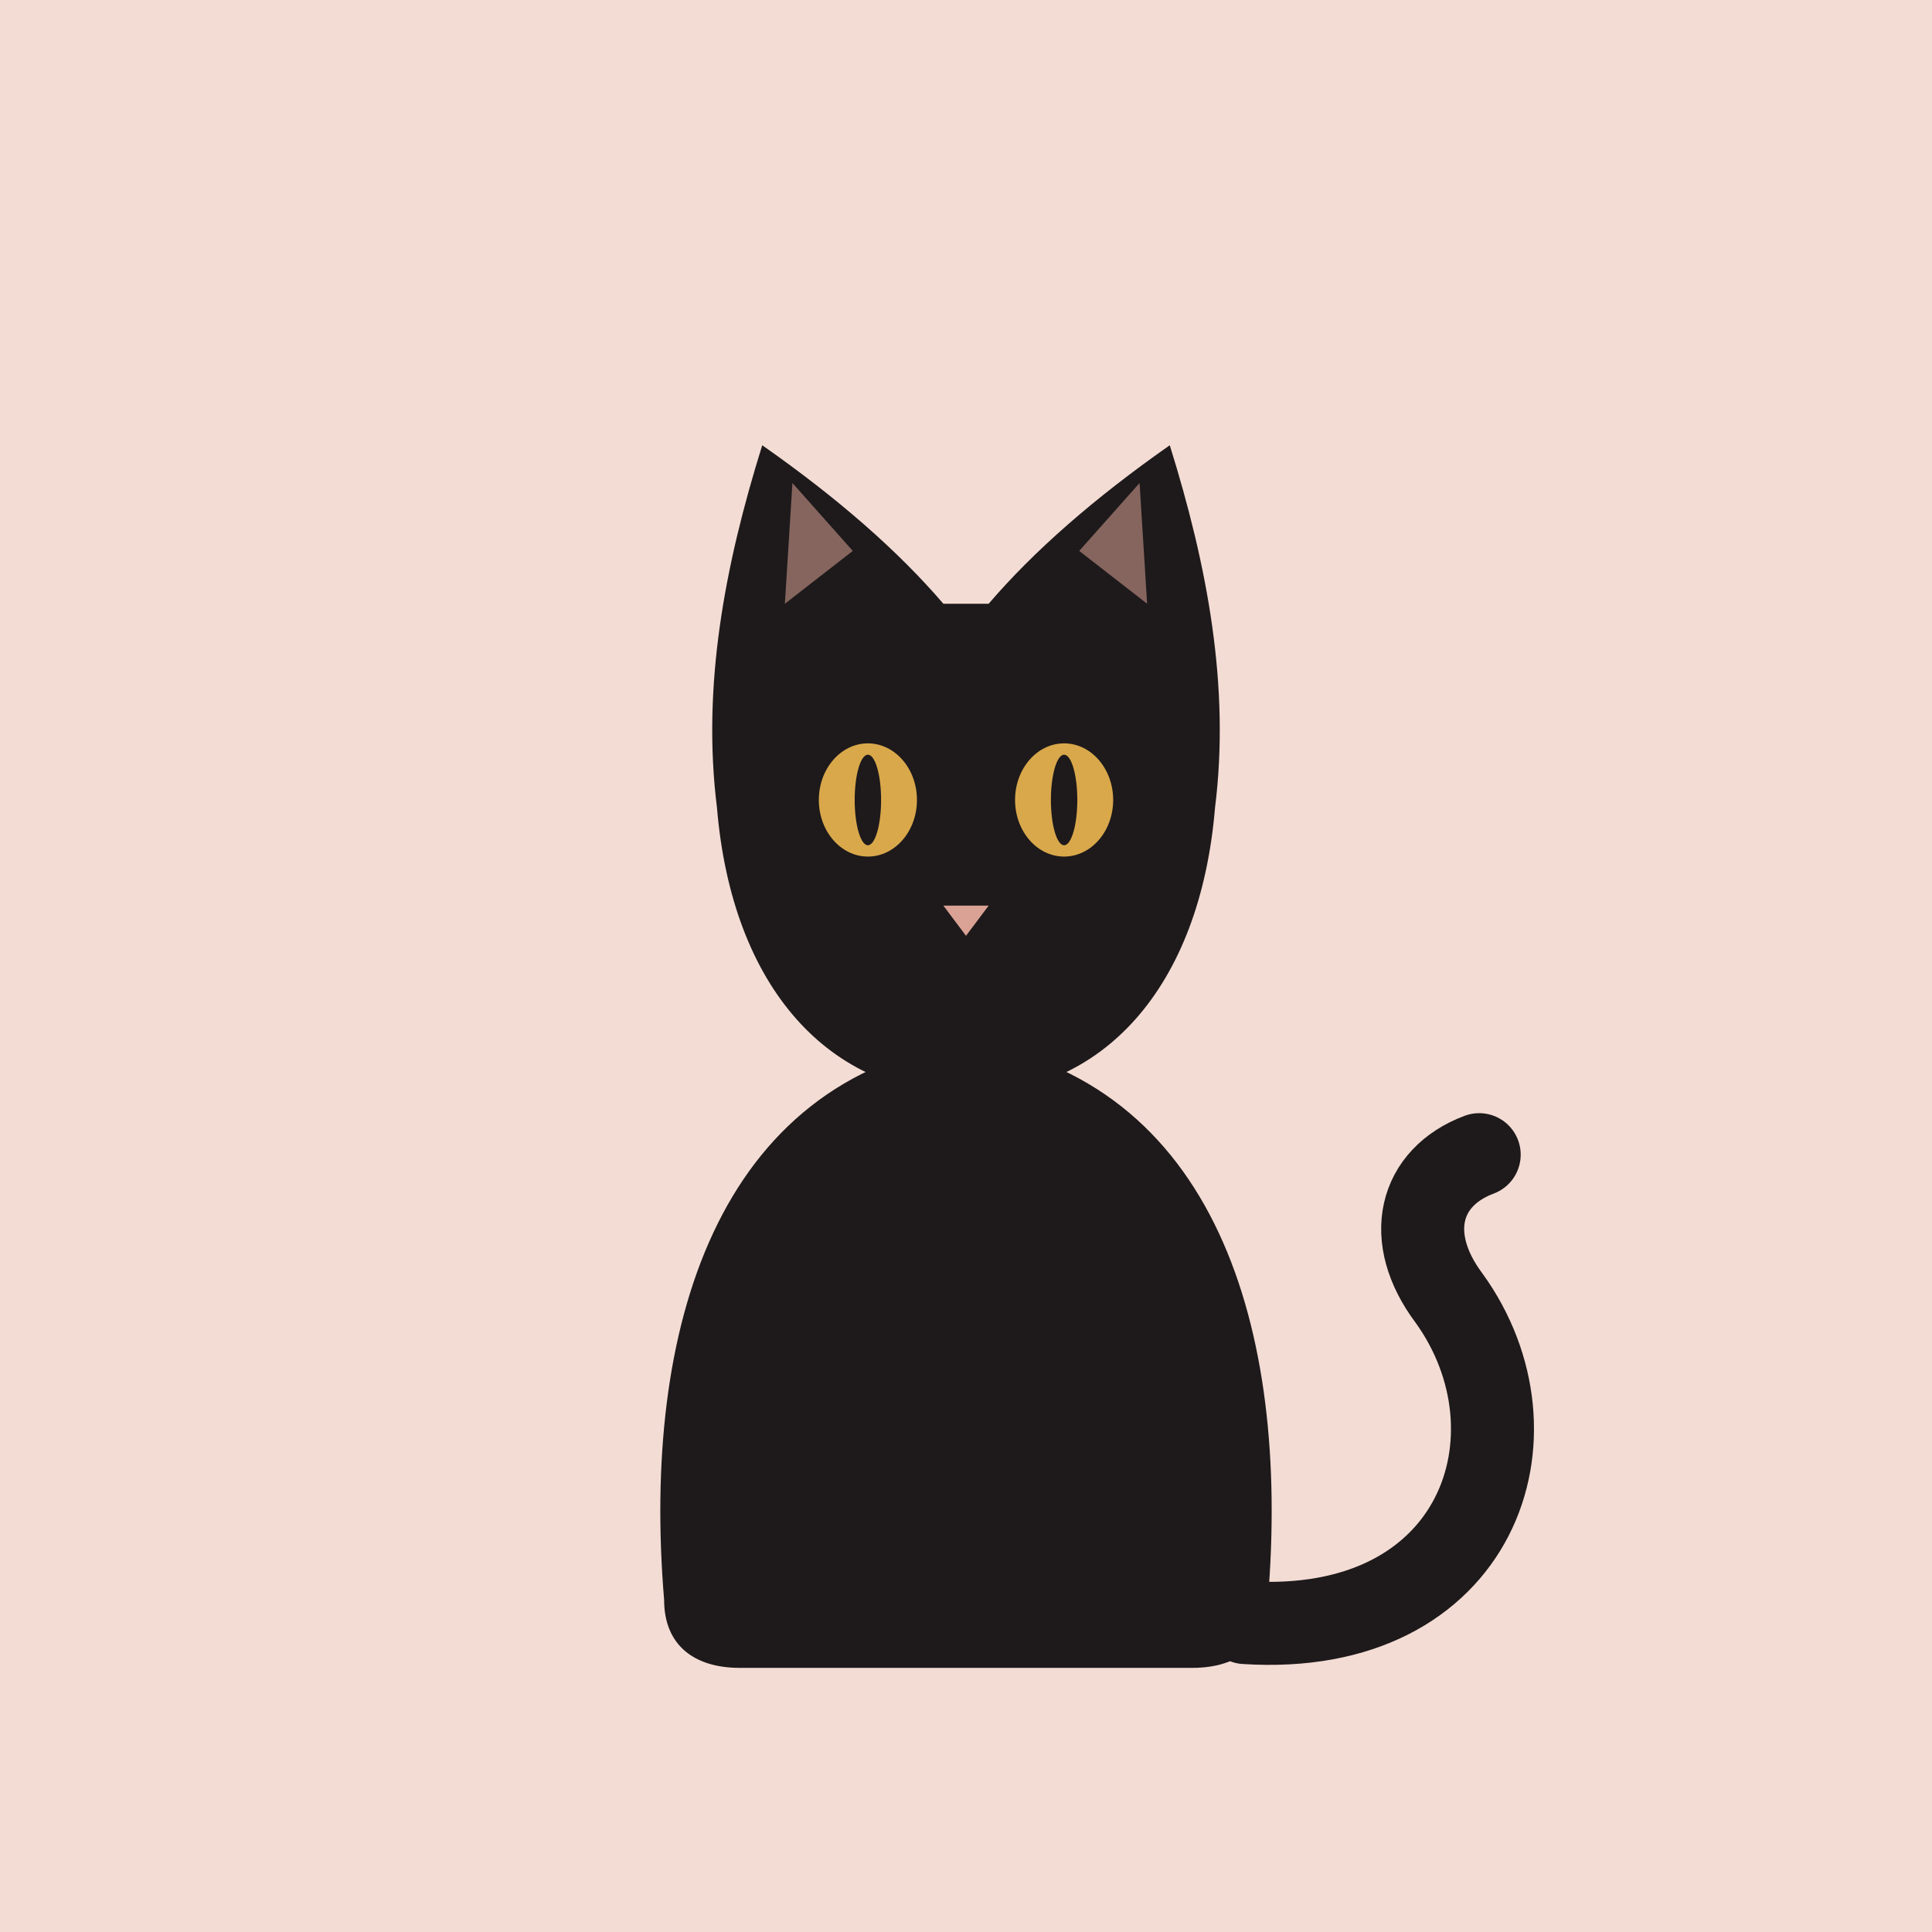
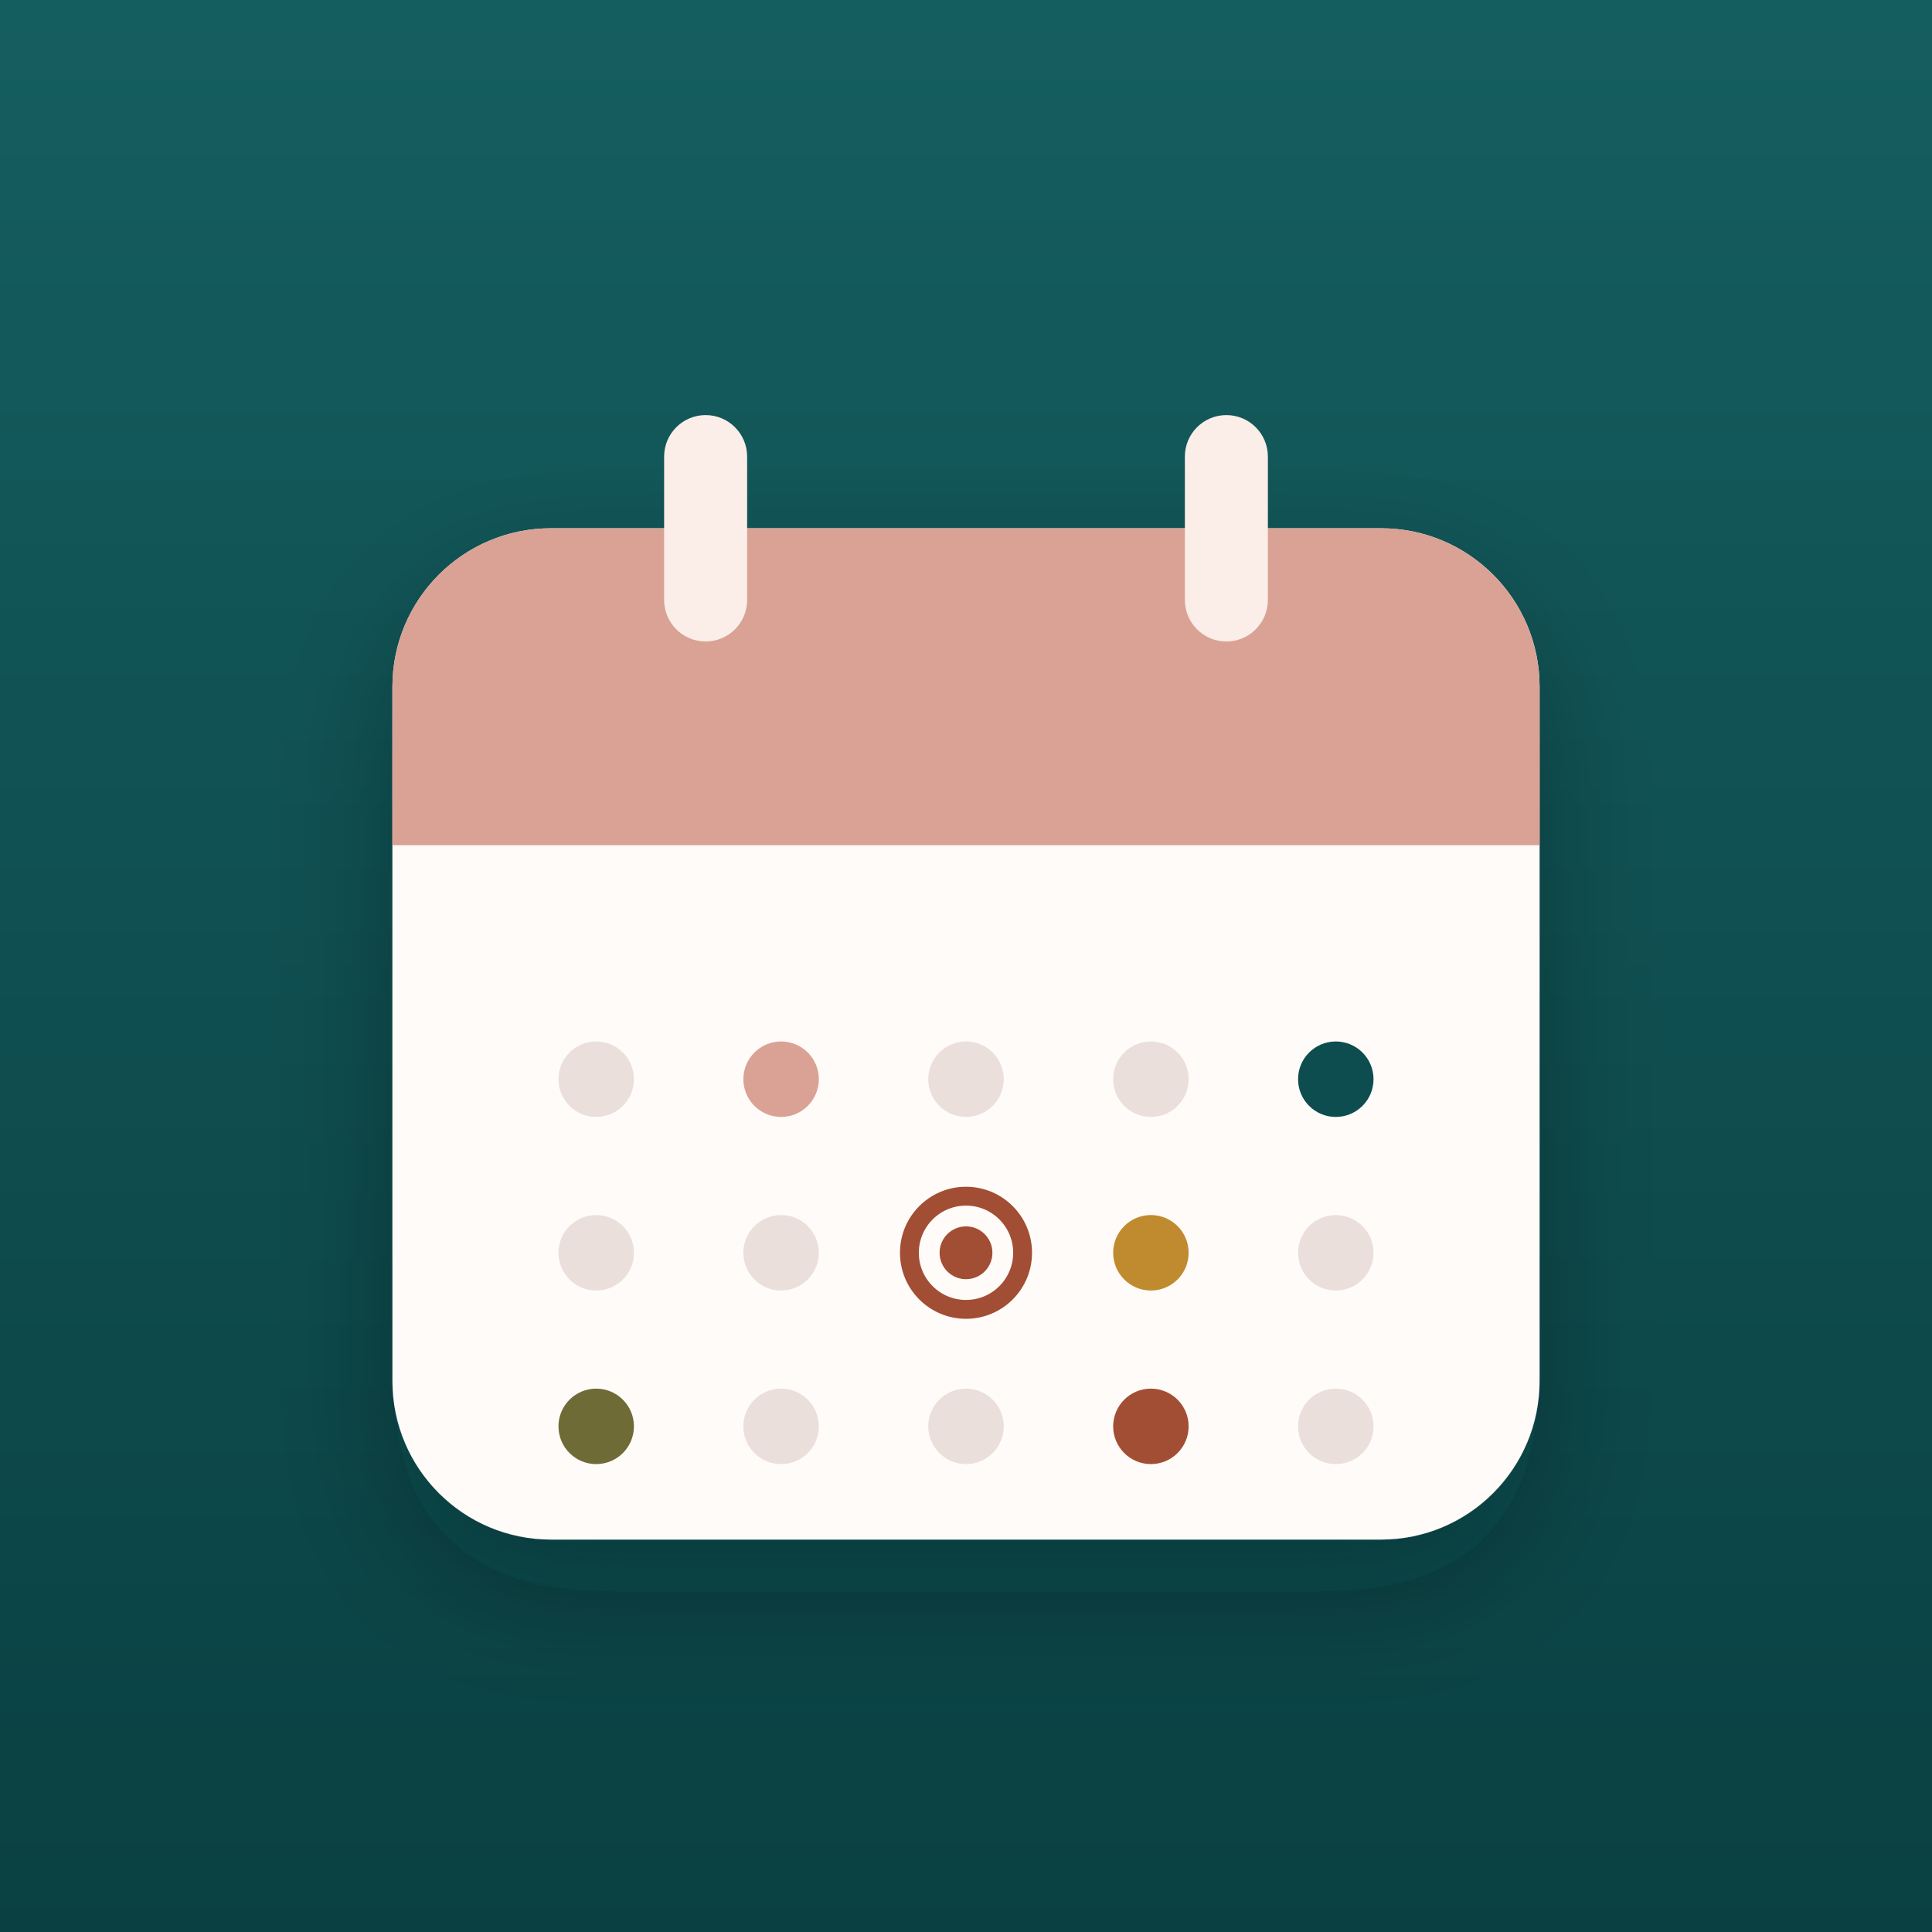
<svg xmlns="http://www.w3.org/2000/svg" viewBox="0 0 512 512">
-   <rect width="512" height="512" fill="#F3DCD4" />
-   <g fill="#1E1A1C">
-     <path d="M176 424 C170 352 190 286 256 276 C322 286 342 352 336 424 C336 436 328 442 316 442 L196 442 C184 442 176 436 176 424 Z" />
-     <path d="M190 214 C186 182 192 150 202 118 C222 132 238 146 250 160 C254 160 258 160 262 160 C274 146 290 132 310 118 C320 150 326 182 322 214 C318 262 292 290 256 290 C220 290 194 262 190 214 Z" />
+   <defs>
+     <linearGradient id="bgv2" x1="0" y1="0" x2="0" y2="1">
+       <stop offset="0" stop-color="#155E60" />
+       <stop offset="1" stop-color="#0A4042" />
+     </linearGradient>
+     <filter id="shv2" x="-20%" y="-20%" width="140%" height="150%">
+       <feDropShadow dx="0" dy="14" stdDeviation="16" flood-color="#021A1B" flood-opacity=".28" />
+     </filter>
+   </defs>
+   <rect width="512" height="512" fill="url(#bgv2)" />
+   <g filter="url(#shv2)">
+     <rect x="104" y="140" width="304" height="268" rx="42" fill="#FFFBF8" />
  </g>
-   <path d="M330 430 C392 434 410 380 384 344 C372 328 376 312 392 306" fill="none" stroke="#1E1A1C" stroke-width="22" stroke-linecap="round" />
-   <g fill="#D9A84A">
-     <ellipse cx="230" cy="212" rx="13" ry="15" />
-     <ellipse cx="282" cy="212" rx="13" ry="15" />
-   </g>
-   <g fill="#1E1A1C">
-     <ellipse cx="230" cy="212" rx="3.5" ry="12" />
-     <ellipse cx="282" cy="212" rx="3.5" ry="12" />
-   </g>
-   <path d="M250 240 L262 240 L256 248 Z" fill="#D9A294" />
-   <path d="M210 128 L226 146 L208 160 Z M302 128 L286 146 L304 160 Z" fill="#D9A294" opacity=".55" />
+   <path d="M104 182 a42 42 0 0 1 42 -42 h220 a42 42 0 0 1 42 42 v42 h-304z" fill="#D9A294" />
+   <rect x="176" y="110" width="22" height="60" rx="11" fill="#FBEDE7" />
+   <rect x="314" y="110" width="22" height="60" rx="11" fill="#FBEDE7" />
+   <circle cx="158" cy="286" r="10" fill="#EADFDB" />
+   <circle cx="207" cy="286" r="10" fill="#D9A294" />
+   <circle cx="256" cy="286" r="10" fill="#EADFDB" />
+   <circle cx="305" cy="286" r="10" fill="#EADFDB" />
+   <circle cx="354" cy="286" r="10" fill="#0D4D4F" />
+   <circle cx="158" cy="332" r="10" fill="#EADFDB" />
+   <circle cx="207" cy="332" r="10" fill="#EADFDB" />
+   <circle cx="256" cy="332" r="15" fill="none" stroke="#A24E34" stroke-width="5" />
+   <circle cx="256" cy="332" r="7" fill="#A24E34" />
+   <circle cx="305" cy="332" r="10" fill="#BF8B2E" />
+   <circle cx="354" cy="332" r="10" fill="#EADFDB" />
+   <circle cx="158" cy="378" r="10" fill="#6F6B37" />
+   <circle cx="207" cy="378" r="10" fill="#EADFDB" />
+   <circle cx="256" cy="378" r="10" fill="#EADFDB" />
+   <circle cx="305" cy="378" r="10" fill="#A24E34" />
+   <circle cx="354" cy="378" r="10" fill="#EADFDB" />
</svg>
